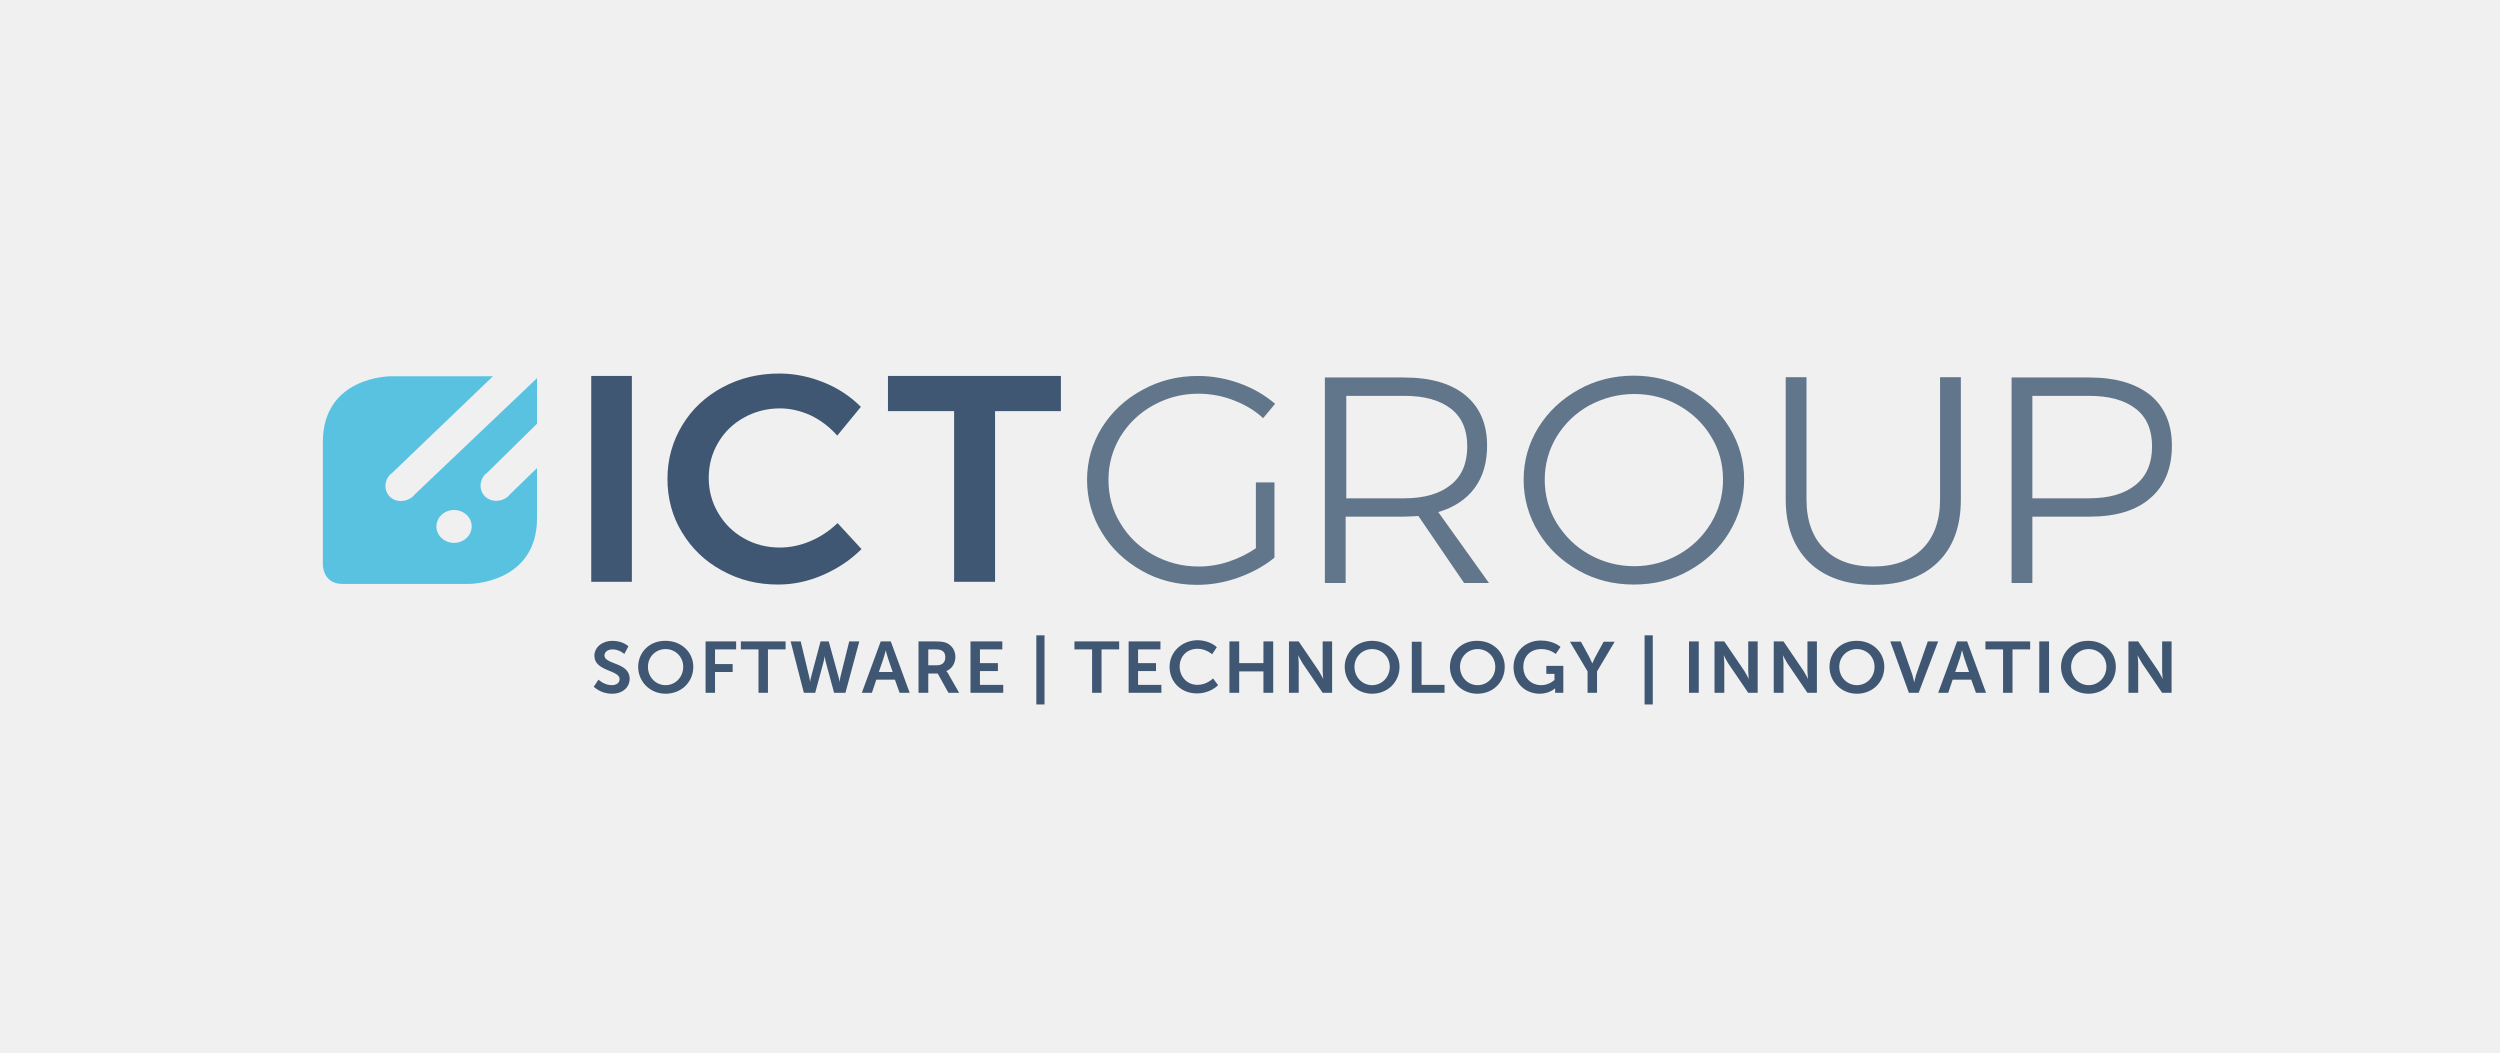
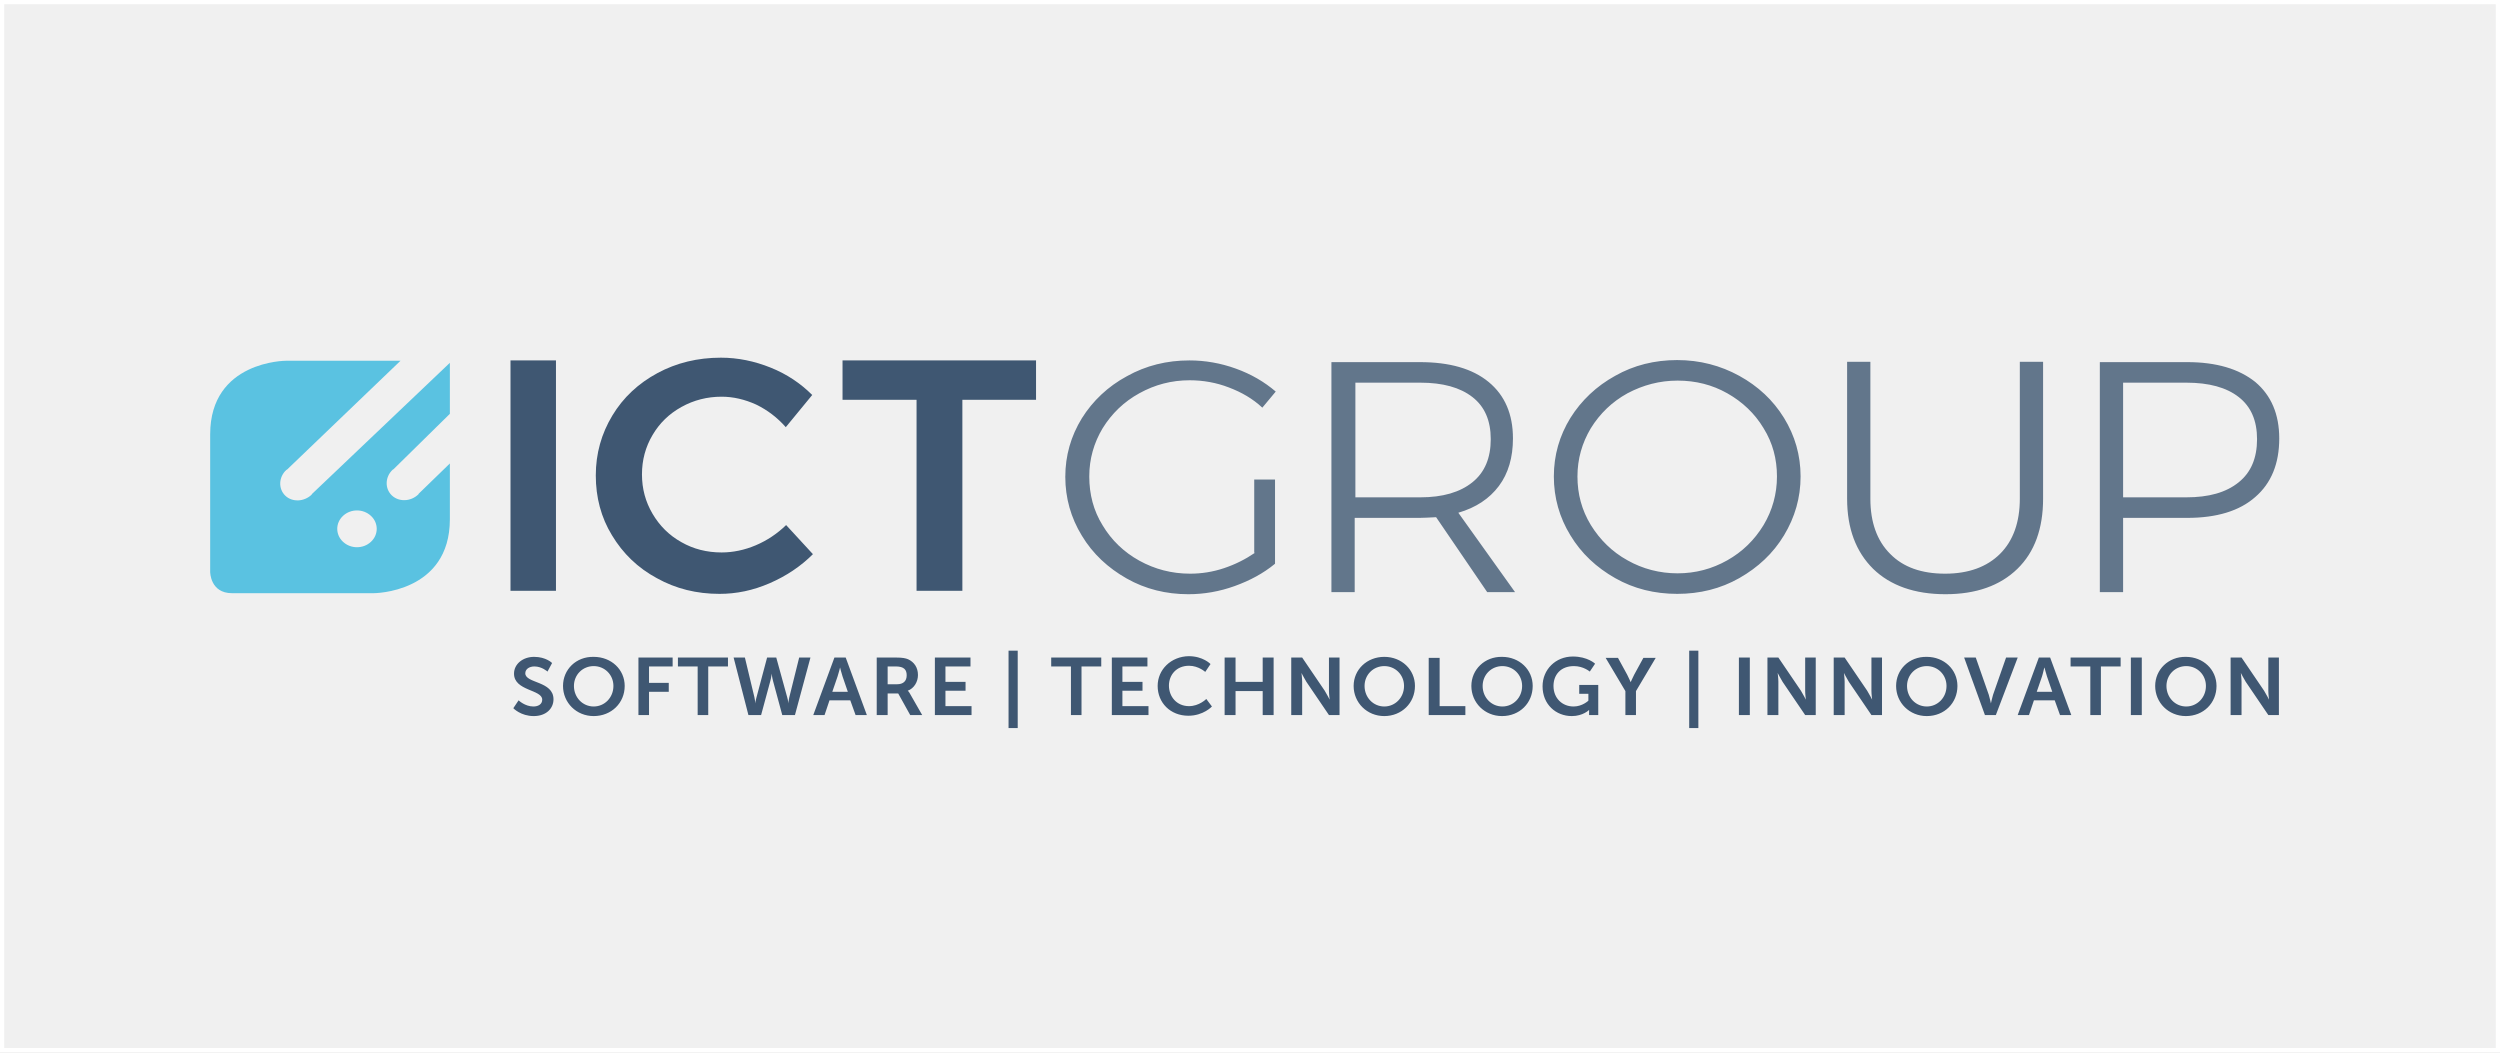
<svg xmlns="http://www.w3.org/2000/svg" width="594" height="250" viewBox="0 0 594 250" fill="none">
-   <path d="M211.055 97.686H226.698V138.234H236.427V97.686H252.07V89.329H210.98V97.686H211.055ZM198.931 103.499L204.544 96.669C202.074 94.198 199.155 92.236 195.712 90.855C192.269 89.475 188.752 88.748 185.159 88.748C180.22 88.748 175.729 89.838 171.687 92.018C167.646 94.198 164.428 97.177 162.107 101.029C159.787 104.88 158.59 109.095 158.59 113.745C158.59 118.396 159.712 122.683 162.033 126.462C164.353 130.313 167.496 133.365 171.538 135.545C175.579 137.798 179.995 138.888 184.86 138.888C188.452 138.888 191.97 138.161 195.488 136.635C199.005 135.109 202.074 133.075 204.693 130.459L199.005 124.282C197.134 126.099 194.964 127.552 192.569 128.569C190.174 129.587 187.704 130.095 185.309 130.095C182.166 130.095 179.321 129.369 176.777 127.915C174.157 126.462 172.136 124.427 170.64 121.884C169.143 119.341 168.394 116.579 168.394 113.527C168.394 110.475 169.143 107.714 170.64 105.171C172.136 102.627 174.157 100.665 176.777 99.212C179.396 97.759 182.24 97.032 185.309 97.032C187.779 97.032 190.249 97.613 192.644 98.703C195.039 99.866 197.134 101.465 198.931 103.499ZM140.478 138.234H150.132V89.329H140.478V138.234Z" fill="#3F5772" />
+   <rect x="0.5" y="0.5" width="593" height="249" stroke="white" />
+   <path d="M200.269 94.988H217.773V140.372H228.66V94.988H246.164V85.635H200.185V94.988H200.269ZM186.702 101.495L192.983 93.849C190.219 91.084 186.953 88.888 183.1 87.343C179.248 85.797 175.312 84.984 171.292 84.984C165.764 84.984 160.739 86.204 156.217 88.644C151.694 91.084 148.093 94.419 145.497 98.729C142.9 103.04 141.56 107.757 141.56 112.963C141.56 118.168 142.817 122.967 145.413 127.196C148.009 131.507 151.527 134.923 156.049 137.363C160.572 139.884 165.513 141.104 170.957 141.104C174.977 141.104 178.913 140.291 182.849 138.583C186.785 136.875 190.219 134.597 193.15 131.669L186.785 124.756C184.692 126.789 182.263 128.416 179.583 129.555C176.903 130.693 174.139 131.263 171.459 131.263C167.942 131.263 164.759 130.449 161.912 128.823C158.98 127.196 156.719 124.919 155.044 122.072C153.369 119.225 152.532 116.135 152.532 112.719C152.532 109.303 153.369 106.212 155.044 103.365C156.719 100.519 158.98 98.323 161.912 96.696C164.843 95.069 168.025 94.256 171.459 94.256C174.223 94.256 176.987 94.907 179.667 96.127C182.347 97.428 184.692 99.217 186.702 101.495ZM121.293 140.372H132.097V85.635H121.293V140.372Z" fill="#3F5772" />
  <g opacity="0.8">
-     <path d="M496.285 118.396H482.888V94.053H496.285C501.15 94.053 504.818 95.07 507.437 97.105C510.057 99.139 511.329 102.119 511.329 106.043C511.329 110.039 510.057 113.091 507.437 115.199C504.743 117.379 501.075 118.396 496.285 118.396ZM496.51 89.693H477.949V138.525H482.888V122.756H496.51C502.722 122.756 507.587 121.303 510.955 118.323C514.323 115.417 516.044 111.275 516.044 105.897C516.044 100.738 514.323 96.741 510.955 93.907C507.512 91.146 502.722 89.693 496.51 89.693ZM429.225 118.687V89.62H424.286V118.687C424.286 125.009 426.157 129.95 429.824 133.583C433.491 137.144 438.656 138.961 445.167 138.961C451.678 138.961 456.768 137.144 460.435 133.583C464.103 130.023 465.899 125.009 465.899 118.687V89.62H460.959V118.687C460.959 123.701 459.537 127.625 456.768 130.386C453.999 133.147 450.107 134.601 445.092 134.601C440.078 134.601 436.186 133.22 433.417 130.386C430.647 127.625 429.225 123.701 429.225 118.687ZM388.286 93.617C392.103 93.617 395.62 94.489 398.839 96.305C402.057 98.122 404.677 100.593 406.548 103.717C408.494 106.842 409.392 110.257 409.392 113.963C409.392 117.669 408.419 121.157 406.548 124.282C404.602 127.479 402.057 129.95 398.839 131.767C395.62 133.583 392.103 134.528 388.286 134.528C384.469 134.528 380.876 133.583 377.658 131.767C374.365 129.95 371.82 127.407 369.874 124.282C367.928 121.085 367.03 117.669 367.03 113.963C367.03 110.257 368.003 106.842 369.874 103.717C371.82 100.593 374.365 98.122 377.658 96.305C380.951 94.561 384.469 93.617 388.286 93.617ZM388.211 89.257C383.421 89.257 379.005 90.347 375.038 92.599C371.072 94.779 367.853 97.831 365.533 101.537C363.213 105.316 362.016 109.458 362.016 113.963C362.016 118.469 363.213 122.683 365.533 126.462C367.853 130.313 371.072 133.293 375.038 135.545C379.005 137.798 383.421 138.888 388.211 138.888C393.001 138.888 397.417 137.798 401.383 135.545C405.35 133.293 408.568 130.313 410.889 126.462C413.209 122.611 414.406 118.469 414.406 113.963C414.406 109.458 413.209 105.316 410.889 101.537C408.568 97.759 405.35 94.779 401.383 92.599C397.417 90.419 393.001 89.257 388.211 89.257ZM319.879 118.396V94.053H333.65C338.44 94.053 342.107 95.07 344.727 97.105C347.346 99.139 348.619 102.119 348.619 106.043C348.619 110.039 347.346 113.091 344.727 115.199C342.107 117.306 338.44 118.396 333.65 118.396H319.879V118.396ZM353.783 138.525L341.733 121.666C345.475 120.576 348.319 118.687 350.34 115.998C352.361 113.309 353.334 109.894 353.334 105.897C353.334 100.738 351.612 96.741 348.17 93.907C344.727 91.073 339.862 89.693 333.575 89.693H314.789V138.525H319.729V122.756H333.5C334.323 122.756 335.521 122.683 337.018 122.611L347.87 138.525H353.783V138.525ZM298.548 130.168C296.527 131.549 294.357 132.639 291.962 133.438C289.567 134.237 287.172 134.601 284.777 134.601C280.885 134.601 277.293 133.656 273.999 131.839C270.706 130.023 268.087 127.479 266.216 124.355C264.27 121.23 263.372 117.742 263.372 113.963C263.372 110.257 264.345 106.842 266.216 103.717C268.162 100.593 270.706 98.122 273.999 96.305C277.293 94.489 280.81 93.544 284.702 93.544C287.546 93.544 290.39 94.053 293.01 95.07C295.704 96.087 298.099 97.468 300.12 99.357L302.964 95.942C300.494 93.835 297.725 92.236 294.507 91.073C291.288 89.911 287.995 89.329 284.627 89.329C279.837 89.329 275.421 90.419 271.38 92.672C267.338 94.852 264.12 97.904 261.8 101.61C259.48 105.389 258.282 109.531 258.282 114.036C258.282 118.541 259.48 122.756 261.8 126.535C264.12 130.386 267.338 133.365 271.305 135.618C275.272 137.871 279.688 138.961 284.403 138.961C287.771 138.961 291.064 138.379 294.282 137.217C297.5 136.054 300.344 134.528 302.814 132.493V114.617H298.398V130.168H298.548Z" fill="#3F5772" />
+     <path d="M519.44 118.168H504.449V90.921H519.44C524.884 90.921 528.988 92.06 531.919 94.337C534.85 96.615 536.274 99.949 536.274 104.341C536.274 108.815 534.85 112.231 531.919 114.589C528.904 117.029 524.8 118.168 519.44 118.168ZM519.691 86.041H498.921V140.697H504.449V123.048H519.691C526.643 123.048 532.086 121.421 535.855 118.087C539.624 114.833 541.55 110.197 541.55 104.179C541.55 98.404 539.624 93.931 535.855 90.759C532.003 87.668 526.643 86.041 519.691 86.041ZM444.4 118.493V85.96H438.873V118.493C438.873 125.569 440.966 131.1 445.07 135.167C449.174 139.152 454.953 141.185 462.239 141.185C469.525 141.185 475.22 139.152 479.324 135.167C483.428 131.181 485.438 125.569 485.438 118.493V85.96H479.91V118.493C479.91 124.105 478.319 128.497 475.22 131.588C472.121 134.679 467.766 136.305 462.155 136.305C456.544 136.305 452.189 134.76 449.09 131.588C445.991 128.497 444.4 124.105 444.4 118.493ZM398.589 90.433C402.86 90.433 406.796 91.409 410.398 93.443C413.999 95.476 416.93 98.241 419.024 101.739C421.201 105.236 422.206 109.059 422.206 113.207C422.206 117.355 421.118 121.259 419.024 124.756C416.846 128.335 413.999 131.1 410.398 133.133C406.796 135.167 402.86 136.224 398.589 136.224C394.318 136.224 390.298 135.167 386.696 133.133C383.011 131.1 380.164 128.253 377.986 124.756C375.809 121.177 374.804 117.355 374.804 113.207C374.804 109.059 375.893 105.236 377.986 101.739C380.164 98.241 383.011 95.476 386.696 93.443C390.381 91.491 394.318 90.433 398.589 90.433ZM398.505 85.553C393.145 85.553 388.204 86.773 383.765 89.295C379.326 91.735 375.725 95.151 373.129 99.299C370.533 103.528 369.193 108.164 369.193 113.207C369.193 118.249 370.533 122.967 373.129 127.196C375.725 131.507 379.326 134.841 383.765 137.363C388.204 139.884 393.145 141.104 398.505 141.104C403.865 141.104 408.806 139.884 413.245 137.363C417.684 134.841 421.285 131.507 423.881 127.196C426.478 122.885 427.818 118.249 427.818 113.207C427.818 108.164 426.478 103.528 423.881 99.299C421.285 95.069 417.684 91.735 413.245 89.295C408.806 86.855 403.865 85.553 398.505 85.553ZM322.041 118.168V90.921H337.451C342.811 90.921 346.915 92.06 349.846 94.337C352.778 96.615 354.201 99.949 354.201 104.341C354.201 108.815 352.778 112.231 349.846 114.589C346.915 116.948 342.811 118.168 337.451 118.168H322.041ZM359.98 140.697L346.496 121.828C350.684 120.608 353.866 118.493 356.128 115.484C358.389 112.475 359.478 108.652 359.478 104.179C359.478 98.404 357.551 93.931 353.699 90.759C349.846 87.587 344.403 86.041 337.368 86.041H316.346V140.697H321.874V123.048H337.284C338.205 123.048 339.545 122.967 341.22 122.885L353.364 140.697H359.98ZM298.173 131.344C295.911 132.889 293.483 134.109 290.803 135.004C288.123 135.899 285.443 136.305 282.763 136.305C278.408 136.305 274.388 135.248 270.703 133.215C267.018 131.181 264.086 128.335 261.993 124.837C259.815 121.34 258.81 117.436 258.81 113.207C258.81 109.059 259.899 105.236 261.993 101.739C264.17 98.241 267.018 95.476 270.703 93.443C274.388 91.409 278.324 90.352 282.679 90.352C285.861 90.352 289.044 90.921 291.975 92.06C294.99 93.199 297.67 94.744 299.931 96.859L303.114 93.036C300.35 90.677 297.251 88.888 293.65 87.587C290.049 86.285 286.364 85.635 282.595 85.635C277.235 85.635 272.294 86.855 267.771 89.376C263.249 91.816 259.648 95.232 257.051 99.38C254.455 103.609 253.115 108.245 253.115 113.288C253.115 118.331 254.455 123.048 257.051 127.277C259.648 131.588 263.249 134.923 267.688 137.444C272.126 139.965 277.068 141.185 282.344 141.185C286.113 141.185 289.798 140.535 293.399 139.233C297 137.932 300.183 136.224 302.946 133.947V113.939H298.005V131.344H298.173Z" fill="#3F5772" />
  </g>
-   <path d="M505.715 164.612H508.035V157.563C508.035 156.837 507.885 155.674 507.885 155.674C507.885 155.674 508.484 156.837 508.933 157.563L513.723 164.612H515.969V152.404H513.723V159.453C513.723 160.179 513.873 161.342 513.873 161.342C513.873 161.342 513.274 160.179 512.825 159.453L508.035 152.404H505.715V164.612ZM492.093 158.435C492.093 156.037 493.964 154.221 496.285 154.221C498.605 154.221 500.476 156.037 500.476 158.435C500.476 160.906 498.605 162.795 496.285 162.795C493.964 162.795 492.093 160.906 492.093 158.435ZM489.698 158.435C489.698 161.996 492.542 164.83 496.21 164.83C499.952 164.83 502.721 162.069 502.721 158.435C502.721 154.947 499.877 152.259 496.21 152.259C492.542 152.186 489.698 154.947 489.698 158.435ZM484.534 164.612H486.854V152.404H484.534V164.612ZM475.852 164.612H478.172V154.293H482.364V152.404H471.736V154.293H475.927V164.612H475.852ZM466.197 154.511C466.197 154.511 466.497 155.747 466.721 156.401L467.844 159.671H464.551L465.674 156.401C465.898 155.747 466.123 154.511 466.197 154.511ZM469.491 164.612H471.886L467.395 152.404H465L460.509 164.612H462.904L463.952 161.487H468.368L469.491 164.612ZM453.549 164.612H455.869L460.509 152.404H458.039L455.27 160.325C455.046 161.051 454.821 162.141 454.821 162.141C454.821 162.141 454.597 161.051 454.372 160.325L451.603 152.404H449.133L453.549 164.612ZM437.008 158.435C437.008 156.037 438.879 154.221 441.2 154.221C443.52 154.221 445.391 156.037 445.391 158.435C445.391 160.906 443.52 162.795 441.2 162.795C438.879 162.795 437.008 160.906 437.008 158.435ZM434.688 158.435C434.688 161.996 437.532 164.83 441.2 164.83C444.942 164.83 447.711 162.069 447.711 158.435C447.711 154.947 444.867 152.259 441.2 152.259C437.457 152.186 434.688 154.947 434.688 158.435ZM421.441 164.612H423.761V157.563C423.761 156.837 423.611 155.674 423.611 155.674C423.611 155.674 424.21 156.837 424.659 157.563L429.449 164.612H431.694V152.404H429.449V159.453C429.449 160.179 429.599 161.342 429.599 161.342C429.599 161.342 429 160.179 428.551 159.453L423.761 152.404H421.441V164.612ZM407.37 164.612H409.69V157.563C409.69 156.837 409.541 155.674 409.541 155.674C409.541 155.674 410.139 156.837 410.589 157.563L415.379 164.612H417.624V152.404H415.379V159.453C415.379 160.179 415.528 161.342 415.528 161.342C415.528 161.342 414.929 160.179 414.48 159.453L409.69 152.404H407.37V164.612ZM401.308 164.612H403.628V152.404H401.308V164.612ZM390.755 167.373H392.701V150.951H390.755V167.373ZM377.133 164.612H379.454V159.525L383.645 152.477H381.025L379.079 156.037C378.705 156.764 378.331 157.636 378.331 157.636C378.331 157.636 377.957 156.764 377.582 156.037L375.636 152.477H373.017L377.208 159.525V164.612H377.133ZM359.62 158.508C359.62 162.359 362.464 164.83 365.832 164.83C368.227 164.83 369.499 163.522 369.499 163.522C369.499 163.522 369.499 163.813 369.499 164.031V164.612H371.445V158.217H367.404V160.107H369.35V161.56C369.35 161.56 368.077 162.795 366.206 162.795C363.811 162.795 361.94 161.051 361.94 158.435C361.94 156.11 363.437 154.221 366.281 154.221C368.302 154.221 369.649 155.383 369.649 155.383L370.772 153.712C370.772 153.712 369.2 152.186 366.056 152.186C362.389 152.186 359.62 154.947 359.62 158.508ZM346.896 158.435C346.896 156.037 348.768 154.221 351.088 154.221C353.408 154.221 355.279 156.037 355.279 158.435C355.279 160.906 353.408 162.795 351.088 162.795C348.768 162.795 346.896 160.906 346.896 158.435ZM344.501 158.435C344.501 161.996 347.346 164.83 351.013 164.83C354.755 164.83 357.524 162.069 357.524 158.435C357.524 154.947 354.68 152.259 351.013 152.259C347.346 152.186 344.501 154.947 344.501 158.435ZM335.445 164.612H343.229V162.723H337.766V152.477H335.445V164.612V164.612ZM321.824 158.435C321.824 156.037 323.695 154.221 326.015 154.221C328.335 154.221 330.206 156.037 330.206 158.435C330.206 160.906 328.335 162.795 326.015 162.795C323.695 162.795 321.824 160.906 321.824 158.435ZM319.504 158.435C319.504 161.996 322.348 164.83 326.015 164.83C329.682 164.83 332.526 162.069 332.526 158.435C332.526 154.947 329.682 152.259 326.015 152.259C322.348 152.259 319.504 154.947 319.504 158.435ZM306.256 164.612H308.576V157.563C308.576 156.837 308.427 155.674 308.427 155.674C308.427 155.674 309.026 156.837 309.475 157.563L314.265 164.612H316.51V152.404H314.265V159.453C314.265 160.179 314.414 161.342 314.414 161.342C314.414 161.342 313.816 160.179 313.366 159.453L308.576 152.404H306.256V164.612ZM292.111 164.612H294.431V159.525H300.194V164.612H302.514V152.404H300.194V157.563H294.431V152.404H292.111V164.612ZM277.891 158.435C277.891 161.996 280.585 164.757 284.402 164.757C287.62 164.757 289.416 162.795 289.416 162.795L288.219 161.197C288.219 161.197 286.722 162.723 284.552 162.723C281.932 162.723 280.286 160.688 280.286 158.363C280.286 156.11 281.857 154.148 284.552 154.148C286.572 154.148 287.994 155.456 287.994 155.456L289.117 153.785C289.117 153.785 287.545 152.113 284.477 152.113C280.735 152.186 277.891 154.947 277.891 158.435ZM268.086 164.612H275.945V162.723H270.406V159.453H274.672V157.563H270.406V154.293H275.72V152.404H268.161V164.612H268.086ZM259.404 164.612H261.724V154.293H265.916V152.404H255.288V154.293H259.479V164.612H259.404ZM246.232 167.373H248.178V150.951H246.232V167.373ZM230.514 164.612H238.373V162.723H232.835V159.453H237.101V157.563H232.835V154.293H238.149V152.404H230.589V164.612H230.514ZM220.56 158.145V154.293H222.282C224.078 154.293 224.602 155.02 224.602 156.183C224.602 157.418 223.853 158.072 222.581 158.072H220.56V158.145ZM218.24 164.612H220.56V160.034H222.806L225.35 164.612H227.895L225.275 160.034C225.051 159.598 224.826 159.453 224.826 159.453C226.174 158.944 226.997 157.563 226.997 156.11C226.997 154.511 226.174 153.349 224.901 152.767C224.377 152.549 223.704 152.404 222.356 152.404H218.24V164.612ZM210.456 154.511C210.456 154.511 210.756 155.747 210.98 156.401L212.103 159.671H208.81L209.932 156.401C210.157 155.747 210.456 154.511 210.456 154.511ZM213.749 164.612H216.144L211.654 152.404H209.259L204.768 164.612H207.163L208.211 161.487H212.627L213.749 164.612ZM196.91 152.404H194.964L192.718 160.833C192.494 161.56 192.494 162.141 192.494 162.141C192.494 162.141 192.419 161.56 192.269 160.833L190.249 152.404H187.854L190.997 164.612H193.691L195.637 157.418C195.862 156.619 195.937 155.819 195.937 155.819C195.937 155.819 196.011 156.619 196.236 157.418L198.182 164.612H200.876L204.169 152.404H201.774L199.679 160.833C199.529 161.487 199.454 162.141 199.454 162.141C199.454 162.141 199.454 161.56 199.23 160.833L196.91 152.404ZM180.145 164.612H182.465V154.293H186.656V152.404H176.028V154.293H180.219V164.612H180.145ZM167.571 164.612H169.891V159.671H174.082V157.781H169.891V154.293H174.906V152.404H167.646V164.612H167.571ZM153.949 158.435C153.949 156.037 155.82 154.221 158.141 154.221C160.461 154.221 162.332 156.037 162.332 158.435C162.332 160.906 160.461 162.795 158.141 162.795C155.82 162.795 153.949 160.906 153.949 158.435ZM151.629 158.435C151.629 161.996 154.473 164.83 158.141 164.83C161.883 164.83 164.727 162.069 164.727 158.435C164.727 154.947 161.883 152.259 158.141 152.259C154.398 152.186 151.629 154.947 151.629 158.435ZM141.076 163.159C141.076 163.159 142.648 164.83 145.417 164.83C148.037 164.83 149.608 163.231 149.608 161.269C149.608 157.345 143.621 157.927 143.621 155.747C143.621 154.875 144.444 154.293 145.567 154.293C147.139 154.293 148.336 155.383 148.336 155.383L149.309 153.567C149.309 153.567 148.037 152.259 145.492 152.259C143.097 152.259 141.226 153.785 141.226 155.819C141.226 159.525 147.213 159.162 147.213 161.342C147.213 162.359 146.315 162.795 145.342 162.795C143.546 162.795 142.199 161.487 142.199 161.487L141.076 163.159Z" fill="#3F5772" />
-   <path d="M110.84 127.843C109.193 129.369 106.574 129.369 104.927 127.843C103.28 126.317 103.28 123.846 104.927 122.32C106.574 120.794 109.193 120.794 110.84 122.32C112.486 123.846 112.486 126.317 110.84 127.843ZM115.255 117.96C113.759 116.507 113.833 114.036 115.48 112.51C115.555 112.51 115.555 112.437 115.63 112.437L127.605 100.665V89.838L98.341 117.669C98.341 117.669 98.266 117.742 98.266 117.815C96.694 119.341 94.15 119.486 92.653 118.033C91.156 116.579 91.231 114.109 92.877 112.583C92.877 112.583 92.952 112.51 93.027 112.51L117.127 89.402H92.802C92.802 89.402 76.711 89.402 76.711 105.025V134.237C76.711 134.237 76.711 138.743 81.351 138.743H111.438C111.438 138.743 127.605 138.743 127.605 123.047V111.202L121.018 117.597C121.018 117.597 120.944 117.669 120.944 117.742C119.297 119.341 116.752 119.413 115.255 117.96Z" fill="#5AC2E1" />
+   <path d="M529.993 169.896H532.589V162.007C532.589 161.193 532.422 159.892 532.422 159.892C532.422 159.892 533.092 161.193 533.594 162.007L538.954 169.896H541.467V156.232H538.954V164.121C538.954 164.935 539.122 166.236 539.122 166.236C539.122 166.236 538.452 164.935 537.949 164.121L532.589 156.232H529.993V169.896ZM514.75 162.983C514.75 160.299 516.844 158.265 519.44 158.265C522.037 158.265 524.13 160.299 524.13 162.983C524.13 165.748 522.037 167.863 519.44 167.863C516.844 167.863 514.75 165.748 514.75 162.983ZM512.07 162.983C512.07 166.968 515.253 170.14 519.357 170.14C523.544 170.14 526.643 167.049 526.643 162.983C526.643 159.079 523.46 156.069 519.357 156.069C515.253 155.988 512.07 159.079 512.07 162.983ZM506.292 169.896H508.888V156.232H506.292V169.896ZM496.577 169.896H499.173V158.347H503.863V156.232H491.97V158.347H496.66V169.896H496.577ZM485.773 158.591C485.773 158.591 486.108 159.973 486.359 160.705L487.615 164.365H483.93L485.187 160.705C485.438 159.973 485.689 158.591 485.773 158.591ZM489.458 169.896H492.138L487.113 156.232H484.433L479.408 169.896H482.088L483.26 166.399H488.202L489.458 169.896ZM471.619 169.896H474.215L479.408 156.232H476.644L473.545 165.097C473.294 165.911 473.043 167.131 473.043 167.131C473.043 167.131 472.792 165.911 472.54 165.097L469.442 156.232H466.678L471.619 169.896ZM453.11 162.983C453.11 160.299 455.204 158.265 457.8 158.265C460.397 158.265 462.49 160.299 462.49 162.983C462.49 165.748 460.397 167.863 457.8 167.863C455.204 167.863 453.11 165.748 453.11 162.983ZM450.514 162.983C450.514 166.968 453.697 170.14 457.8 170.14C461.988 170.14 465.087 167.049 465.087 162.983C465.087 159.079 461.904 156.069 457.8 156.069C453.613 155.988 450.514 159.079 450.514 162.983ZM435.69 169.896H438.287V162.007C438.287 161.193 438.119 159.892 438.119 159.892C438.119 159.892 438.789 161.193 439.292 162.007L444.652 169.896H447.164V156.232H444.652V164.121C444.652 164.935 444.819 166.236 444.819 166.236C444.819 166.236 444.149 164.935 443.647 164.121L438.287 156.232H435.69V169.896ZM419.945 169.896H422.542V162.007C422.542 161.193 422.374 159.892 422.374 159.892C422.374 159.892 423.044 161.193 423.547 162.007L428.907 169.896H431.419V156.232H428.907V164.121C428.907 164.935 429.074 166.236 429.074 166.236C429.074 166.236 428.404 164.935 427.902 164.121L422.542 156.232H419.945V169.896ZM413.162 169.896H415.758V156.232H413.162V169.896ZM401.353 172.987H403.53V154.605H401.353V172.987ZM386.11 169.896H388.707V164.203L393.397 156.313H390.465L388.288 160.299C387.869 161.112 387.45 162.088 387.45 162.088C387.45 162.088 387.032 161.112 386.613 160.299L384.435 156.313H381.504L386.194 164.203V169.896H386.11ZM366.513 163.064C366.513 167.375 369.695 170.14 373.464 170.14C376.144 170.14 377.568 168.676 377.568 168.676C377.568 168.676 377.568 169.001 377.568 169.245V169.896H379.745V162.739H375.223V164.853H377.4V166.48C377.4 166.48 375.977 167.863 373.883 167.863C371.203 167.863 369.109 165.911 369.109 162.983C369.109 160.38 370.784 158.265 373.967 158.265C376.228 158.265 377.735 159.567 377.735 159.567L378.992 157.696C378.992 157.696 377.233 155.988 373.715 155.988C369.612 155.988 366.513 159.079 366.513 163.064ZM352.275 162.983C352.275 160.299 354.369 158.265 356.965 158.265C359.562 158.265 361.655 160.299 361.655 162.983C361.655 165.748 359.562 167.863 356.965 167.863C354.369 167.863 352.275 165.748 352.275 162.983ZM349.595 162.983C349.595 166.968 352.778 170.14 356.882 170.14C361.069 170.14 364.168 167.049 364.168 162.983C364.168 159.079 360.985 156.069 356.882 156.069C352.778 155.988 349.595 159.079 349.595 162.983ZM339.462 169.896H348.172V167.781H342.058V156.313H339.462V169.896ZM324.219 162.983C324.219 160.299 326.313 158.265 328.909 158.265C331.505 158.265 333.599 160.299 333.599 162.983C333.599 165.748 331.505 167.863 328.909 167.863C326.313 167.863 324.219 165.748 324.219 162.983ZM321.623 162.983C321.623 166.968 324.805 170.14 328.909 170.14C333.013 170.14 336.195 167.049 336.195 162.983C336.195 159.079 333.013 156.069 328.909 156.069C324.805 156.069 321.623 159.079 321.623 162.983ZM306.799 169.896H309.395V162.007C309.395 161.193 309.228 159.892 309.228 159.892C309.228 159.892 309.898 161.193 310.4 162.007L315.76 169.896H318.273V156.232H315.76V164.121C315.76 164.935 315.928 166.236 315.928 166.236C315.928 166.236 315.258 164.935 314.755 164.121L309.395 156.232H306.799V169.896ZM290.97 169.896H293.567V164.203H300.015V169.896H302.612V156.232H300.015V162.007H293.567V156.232H290.97V169.896ZM275.058 162.983C275.058 166.968 278.073 170.059 282.344 170.059C285.945 170.059 287.955 167.863 287.955 167.863L286.615 166.073C286.615 166.073 284.94 167.781 282.512 167.781C279.58 167.781 277.738 165.504 277.738 162.901C277.738 160.38 279.497 158.184 282.512 158.184C284.773 158.184 286.364 159.648 286.364 159.648L287.62 157.777C287.62 157.777 285.862 155.907 282.428 155.907C278.24 155.988 275.058 159.079 275.058 162.983ZM264.087 169.896H272.88V167.781H266.683V164.121H271.457V162.007H266.683V158.347H272.629V156.232H264.17V169.896H264.087ZM254.372 169.896H256.968V158.347H261.658V156.232H249.765V158.347H254.455V169.896H254.372ZM239.632 172.987H241.809V154.605H239.632V172.987ZM222.044 169.896H230.838V167.781H224.64V164.121H229.414V162.007H224.64V158.347H230.587V156.232H222.128V169.896H222.044ZM210.905 162.657V158.347H212.832C214.842 158.347 215.428 159.16 215.428 160.461C215.428 161.844 214.59 162.576 213.167 162.576H210.905V162.657ZM208.309 169.896H210.905V164.772H213.418L216.265 169.896H219.113L216.182 164.772C215.93 164.284 215.679 164.121 215.679 164.121C217.187 163.552 218.108 162.007 218.108 160.38C218.108 158.591 217.187 157.289 215.763 156.639C215.177 156.395 214.423 156.232 212.915 156.232H208.309V169.896ZM199.599 158.591C199.599 158.591 199.934 159.973 200.185 160.705L201.442 164.365H197.757L199.013 160.705C199.264 159.973 199.599 158.591 199.599 158.591ZM203.284 169.896H205.964L200.939 156.232H198.259L193.234 169.896H195.914L197.087 166.399H202.028L203.284 169.896ZM184.44 156.232H182.263L179.75 165.667C179.499 166.48 179.499 167.131 179.499 167.131C179.499 167.131 179.415 166.48 179.248 165.667L176.987 156.232H174.307L177.824 169.896H180.839L183.017 161.844C183.268 160.949 183.352 160.055 183.352 160.055C183.352 160.055 183.435 160.949 183.687 161.844L185.864 169.896H188.879L192.564 156.232H189.884L187.539 165.667C187.372 166.399 187.288 167.131 187.288 167.131C187.288 167.131 187.288 166.48 187.037 165.667L184.44 156.232ZM165.68 169.896H168.277V158.347H172.967V156.232H161.074V158.347H165.764V169.896H165.68ZM151.61 169.896H154.207V164.365H158.897V162.251H154.207V158.347H159.818V156.232H151.694V169.896H151.61ZM136.368 162.983C136.368 160.299 138.462 158.265 141.058 158.265C143.654 158.265 145.748 160.299 145.748 162.983C145.748 165.748 143.654 167.863 141.058 167.863C138.462 167.863 136.368 165.748 136.368 162.983ZM133.772 162.983C133.772 166.968 136.954 170.14 141.058 170.14C145.245 170.14 148.428 167.049 148.428 162.983C148.428 159.079 145.245 156.069 141.058 156.069C136.87 155.988 133.772 159.079 133.772 162.983ZM121.963 168.269C121.963 168.269 123.722 170.14 126.82 170.14C129.752 170.14 131.51 168.351 131.51 166.155C131.51 161.763 124.81 162.413 124.81 159.973C124.81 158.997 125.732 158.347 126.988 158.347C128.747 158.347 130.087 159.567 130.087 159.567L131.175 157.533C131.175 157.533 129.752 156.069 126.904 156.069C124.224 156.069 122.13 157.777 122.13 160.055C122.13 164.203 128.83 163.796 128.83 166.236C128.83 167.375 127.825 167.863 126.737 167.863C124.727 167.863 123.219 166.399 123.219 166.399L121.963 168.269Z" fill="#3F5772" />
+   <path d="M88.127 128.741C86.285 130.449 83.354 130.449 81.511 128.741C79.669 127.033 79.669 124.268 81.511 122.56C83.354 120.852 86.285 120.852 88.127 122.56C89.97 124.268 89.97 127.033 88.127 128.741ZM93.069 117.68C91.394 116.053 91.478 113.288 93.32 111.58C93.404 111.58 93.404 111.499 93.487 111.499L106.888 98.323V86.204L74.141 117.355C74.141 117.355 74.058 117.436 74.058 117.517C72.299 119.225 69.451 119.388 67.776 117.761C66.101 116.135 66.185 113.369 68.028 111.661C68.028 111.661 68.111 111.58 68.195 111.58L95.162 85.716H67.944C67.944 85.716 49.938 85.716 49.938 103.203V135.899C49.938 135.899 49.938 140.941 55.13 140.941H88.797C88.797 140.941 106.888 140.941 106.888 123.373V110.116L99.517 117.273C99.517 117.273 99.434 117.355 99.434 117.436C97.591 119.225 94.744 119.307 93.069 117.68Z" fill="#5AC2E1" />
</svg>
